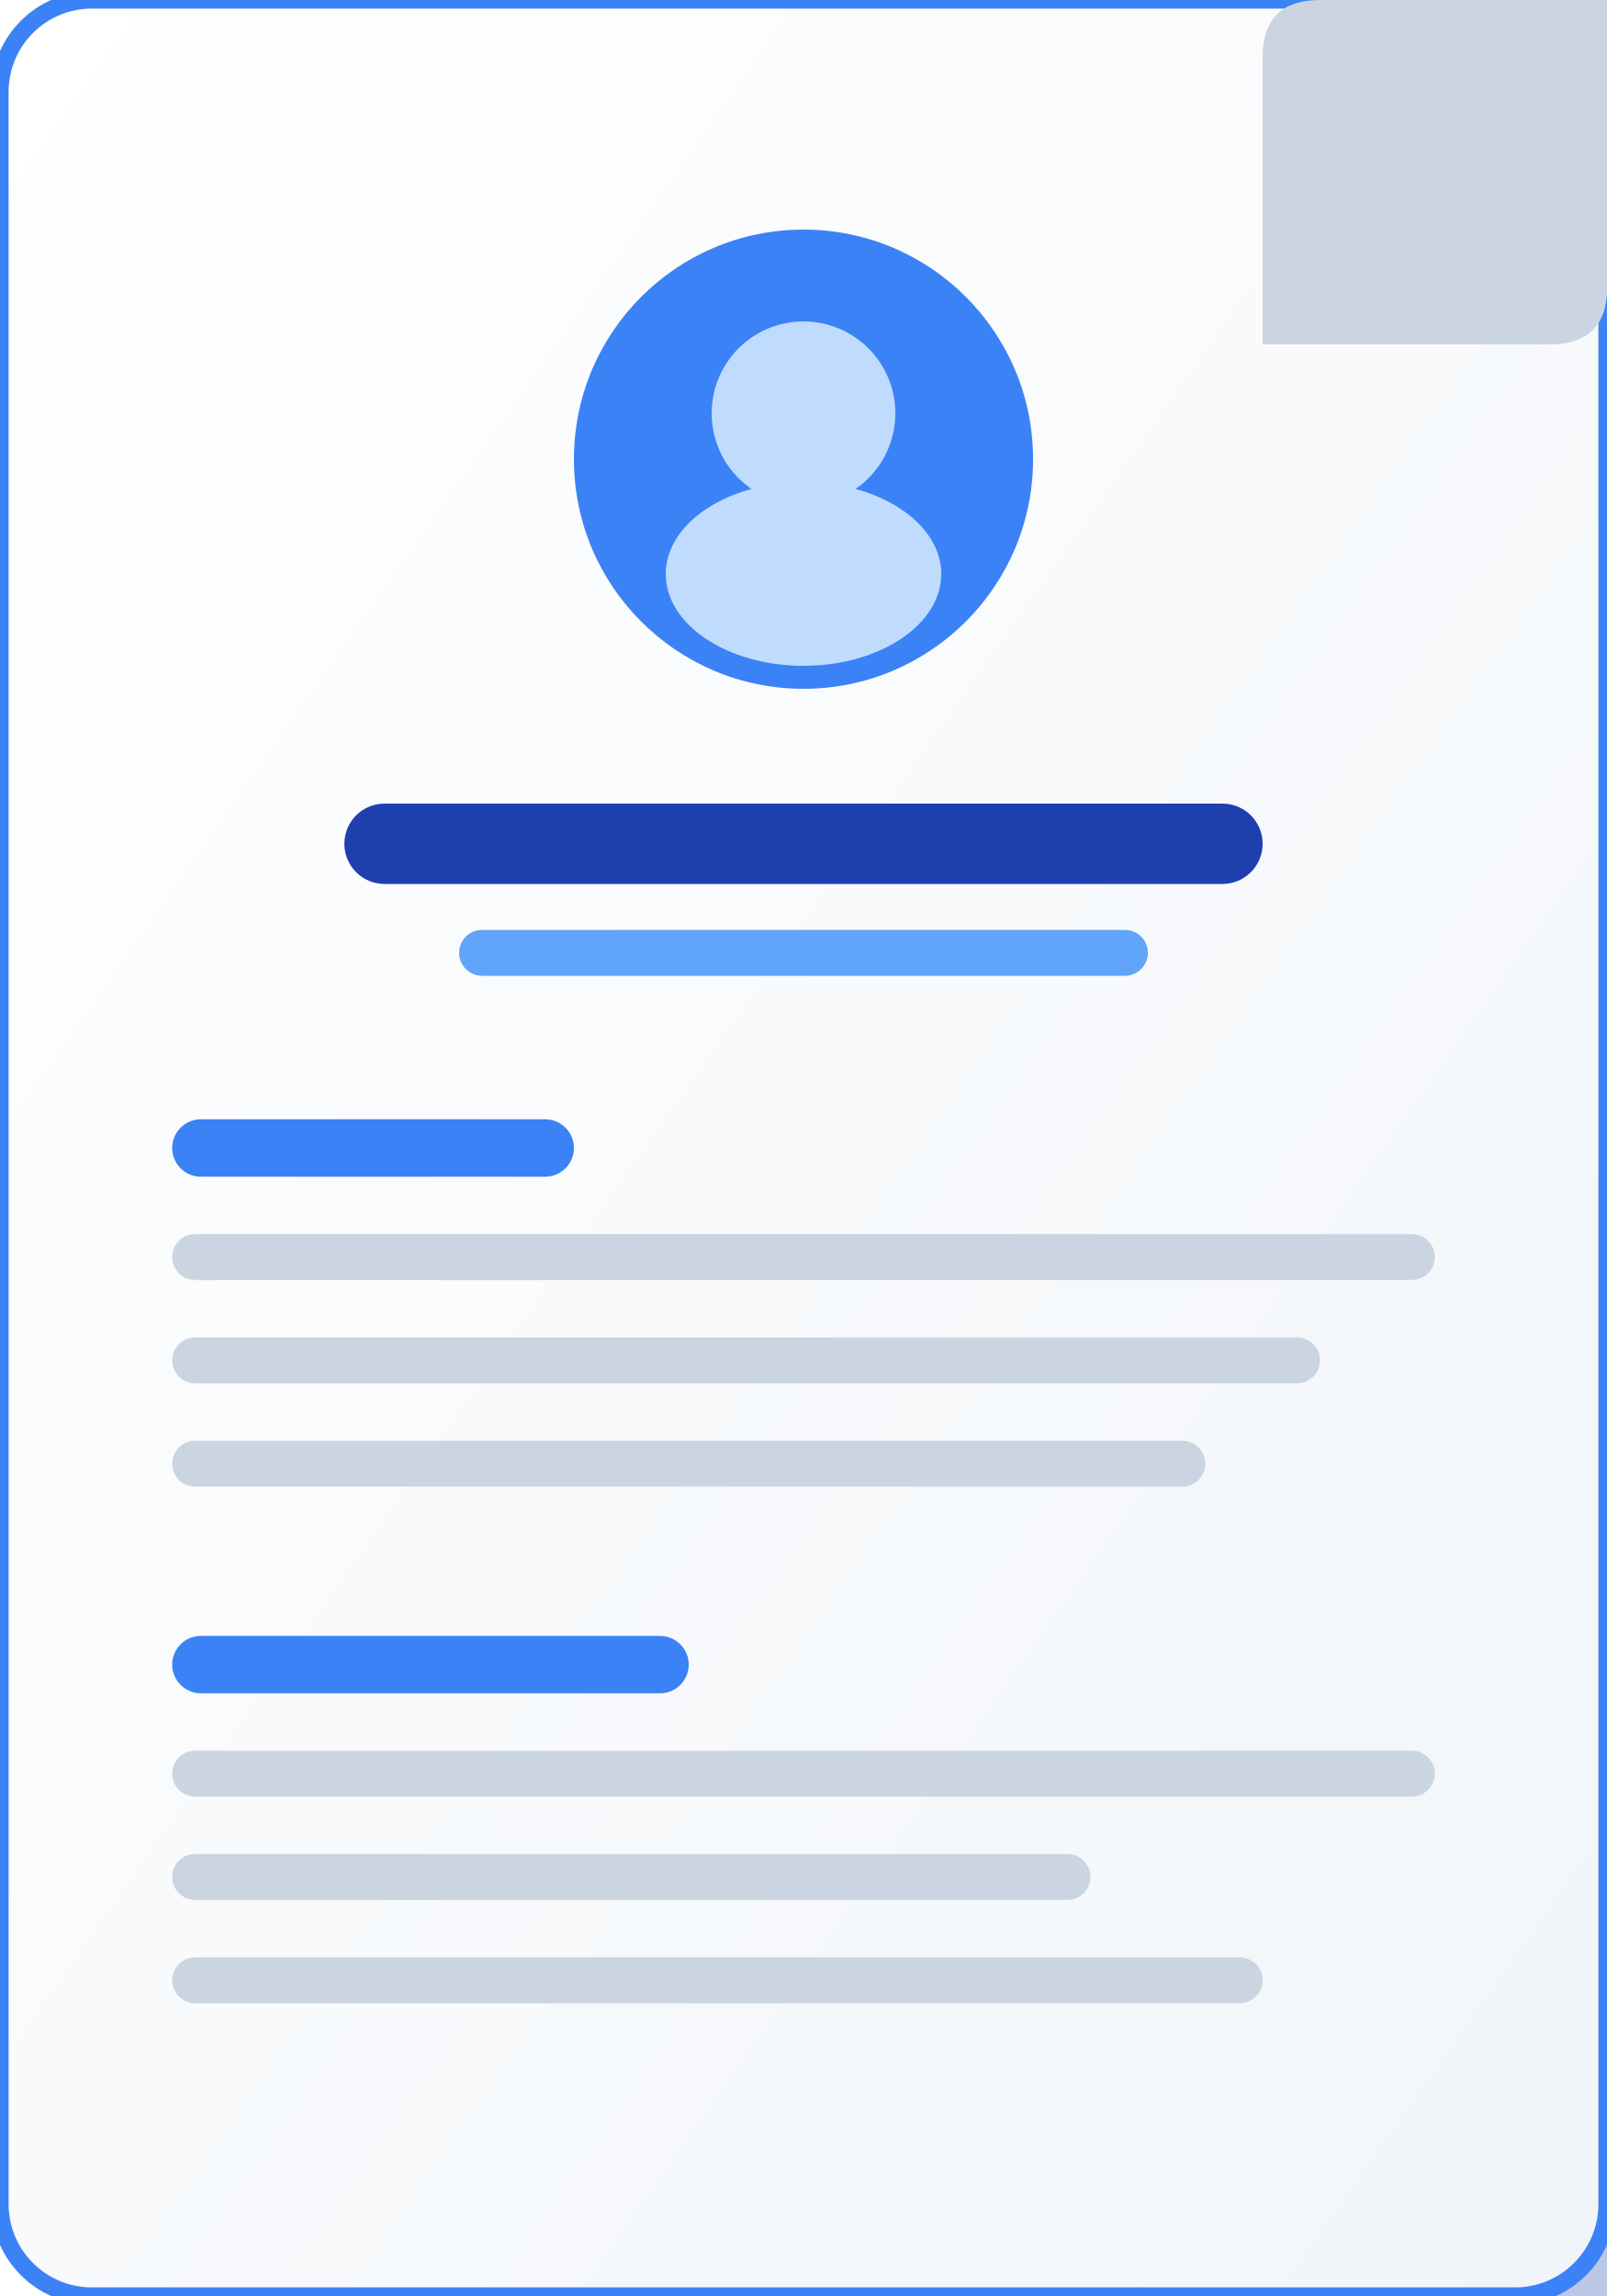
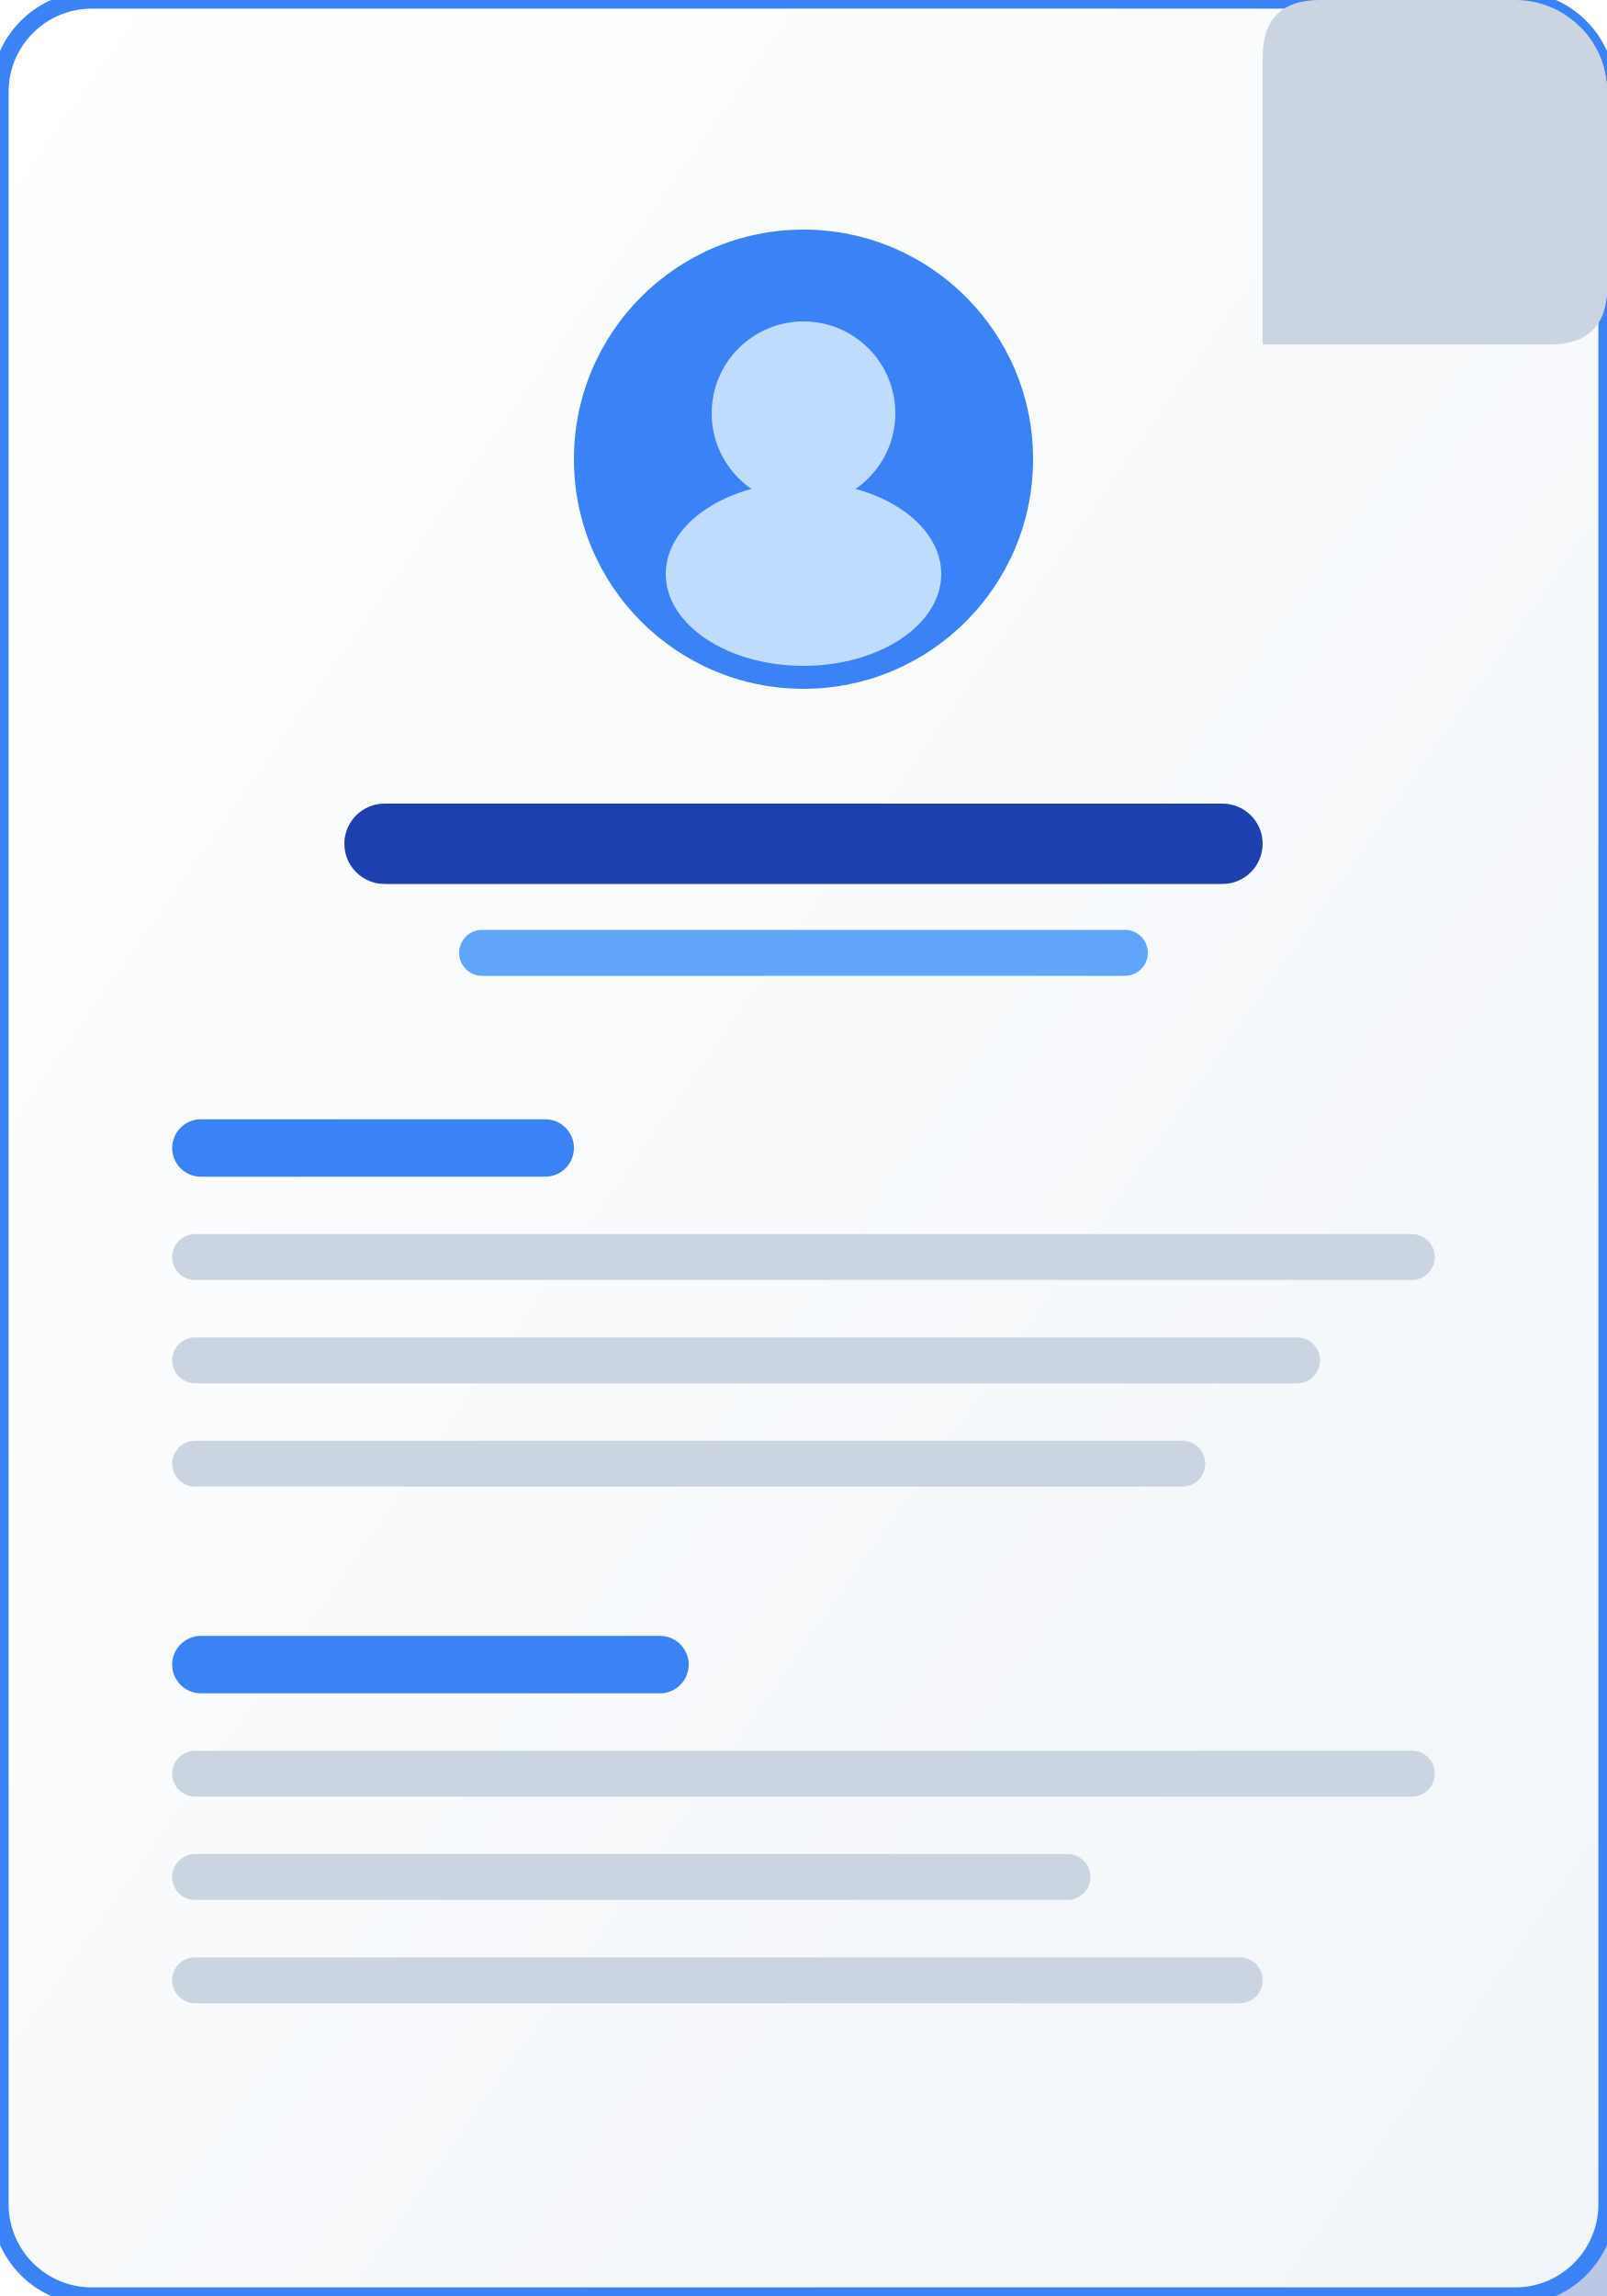
<svg xmlns="http://www.w3.org/2000/svg" viewBox="0 0 280 400">
  <defs>
    <linearGradient id="paper1" x1="0%" y1="0%" x2="100%" y2="100%">
      <stop offset="0%" style="stop-color:#ffffff" />
      <stop offset="100%" style="stop-color:#f1f5f9" />
    </linearGradient>
  </defs>
  <rect x="8" y="8" width="280" height="400" rx="16" fill="#1e40af" opacity="0.3" />
  <rect x="0" y="0" width="280" height="400" rx="16" fill="url(#paper1)" stroke="#3b82f6" stroke-width="3" />
-   <path d="M280 0 L280 50 Q280 60 270 60 L220 60 L280 0" fill="#e2e8f0" />
-   <path d="M220 0 L280 0 L280 50 Q280 60 270 60 L220 60 L220 10 Q220 0 230 0" fill="#cbd5e1" />
+   <clipPath id="cornerClip">
+     <rect x="0" y="0" width="280" height="400" rx="16" />
+   </clipPath>
+   <g clip-path="url(#cornerClip)">
+     <path d="M280 0 L280 50 Q280 60 270 60 L220 60 L280 0" fill="#e2e8f0" />
+     <path d="M220 0 L280 0 L280 50 Q280 60 270 60 L220 60 L220 10 Q220 0 230 0" fill="#cbd5e1" />
+   </g>
  <circle cx="140" cy="80" r="40" fill="#3b82f6" />
  <circle cx="140" cy="72" r="16" fill="#bfdbfe" />
  <ellipse cx="140" cy="100" rx="24" ry="16" fill="#bfdbfe" />
  <rect x="60" y="140" width="160" height="14" rx="7" fill="#1e40af" />
  <rect x="80" y="162" width="120" height="8" rx="4" fill="#60a5fa" />
  <rect x="30" y="195" width="70" height="10" rx="5" fill="#3b82f6" />
  <rect x="30" y="215" width="220" height="8" rx="4" fill="#cbd5e1" />
  <rect x="30" y="233" width="200" height="8" rx="4" fill="#cbd5e1" />
  <rect x="30" y="251" width="180" height="8" rx="4" fill="#cbd5e1" />
  <rect x="30" y="285" width="90" height="10" rx="5" fill="#3b82f6" />
  <rect x="30" y="305" width="220" height="8" rx="4" fill="#cbd5e1" />
  <rect x="30" y="323" width="160" height="8" rx="4" fill="#cbd5e1" />
  <rect x="30" y="341" width="190" height="8" rx="4" fill="#cbd5e1" />
</svg>
